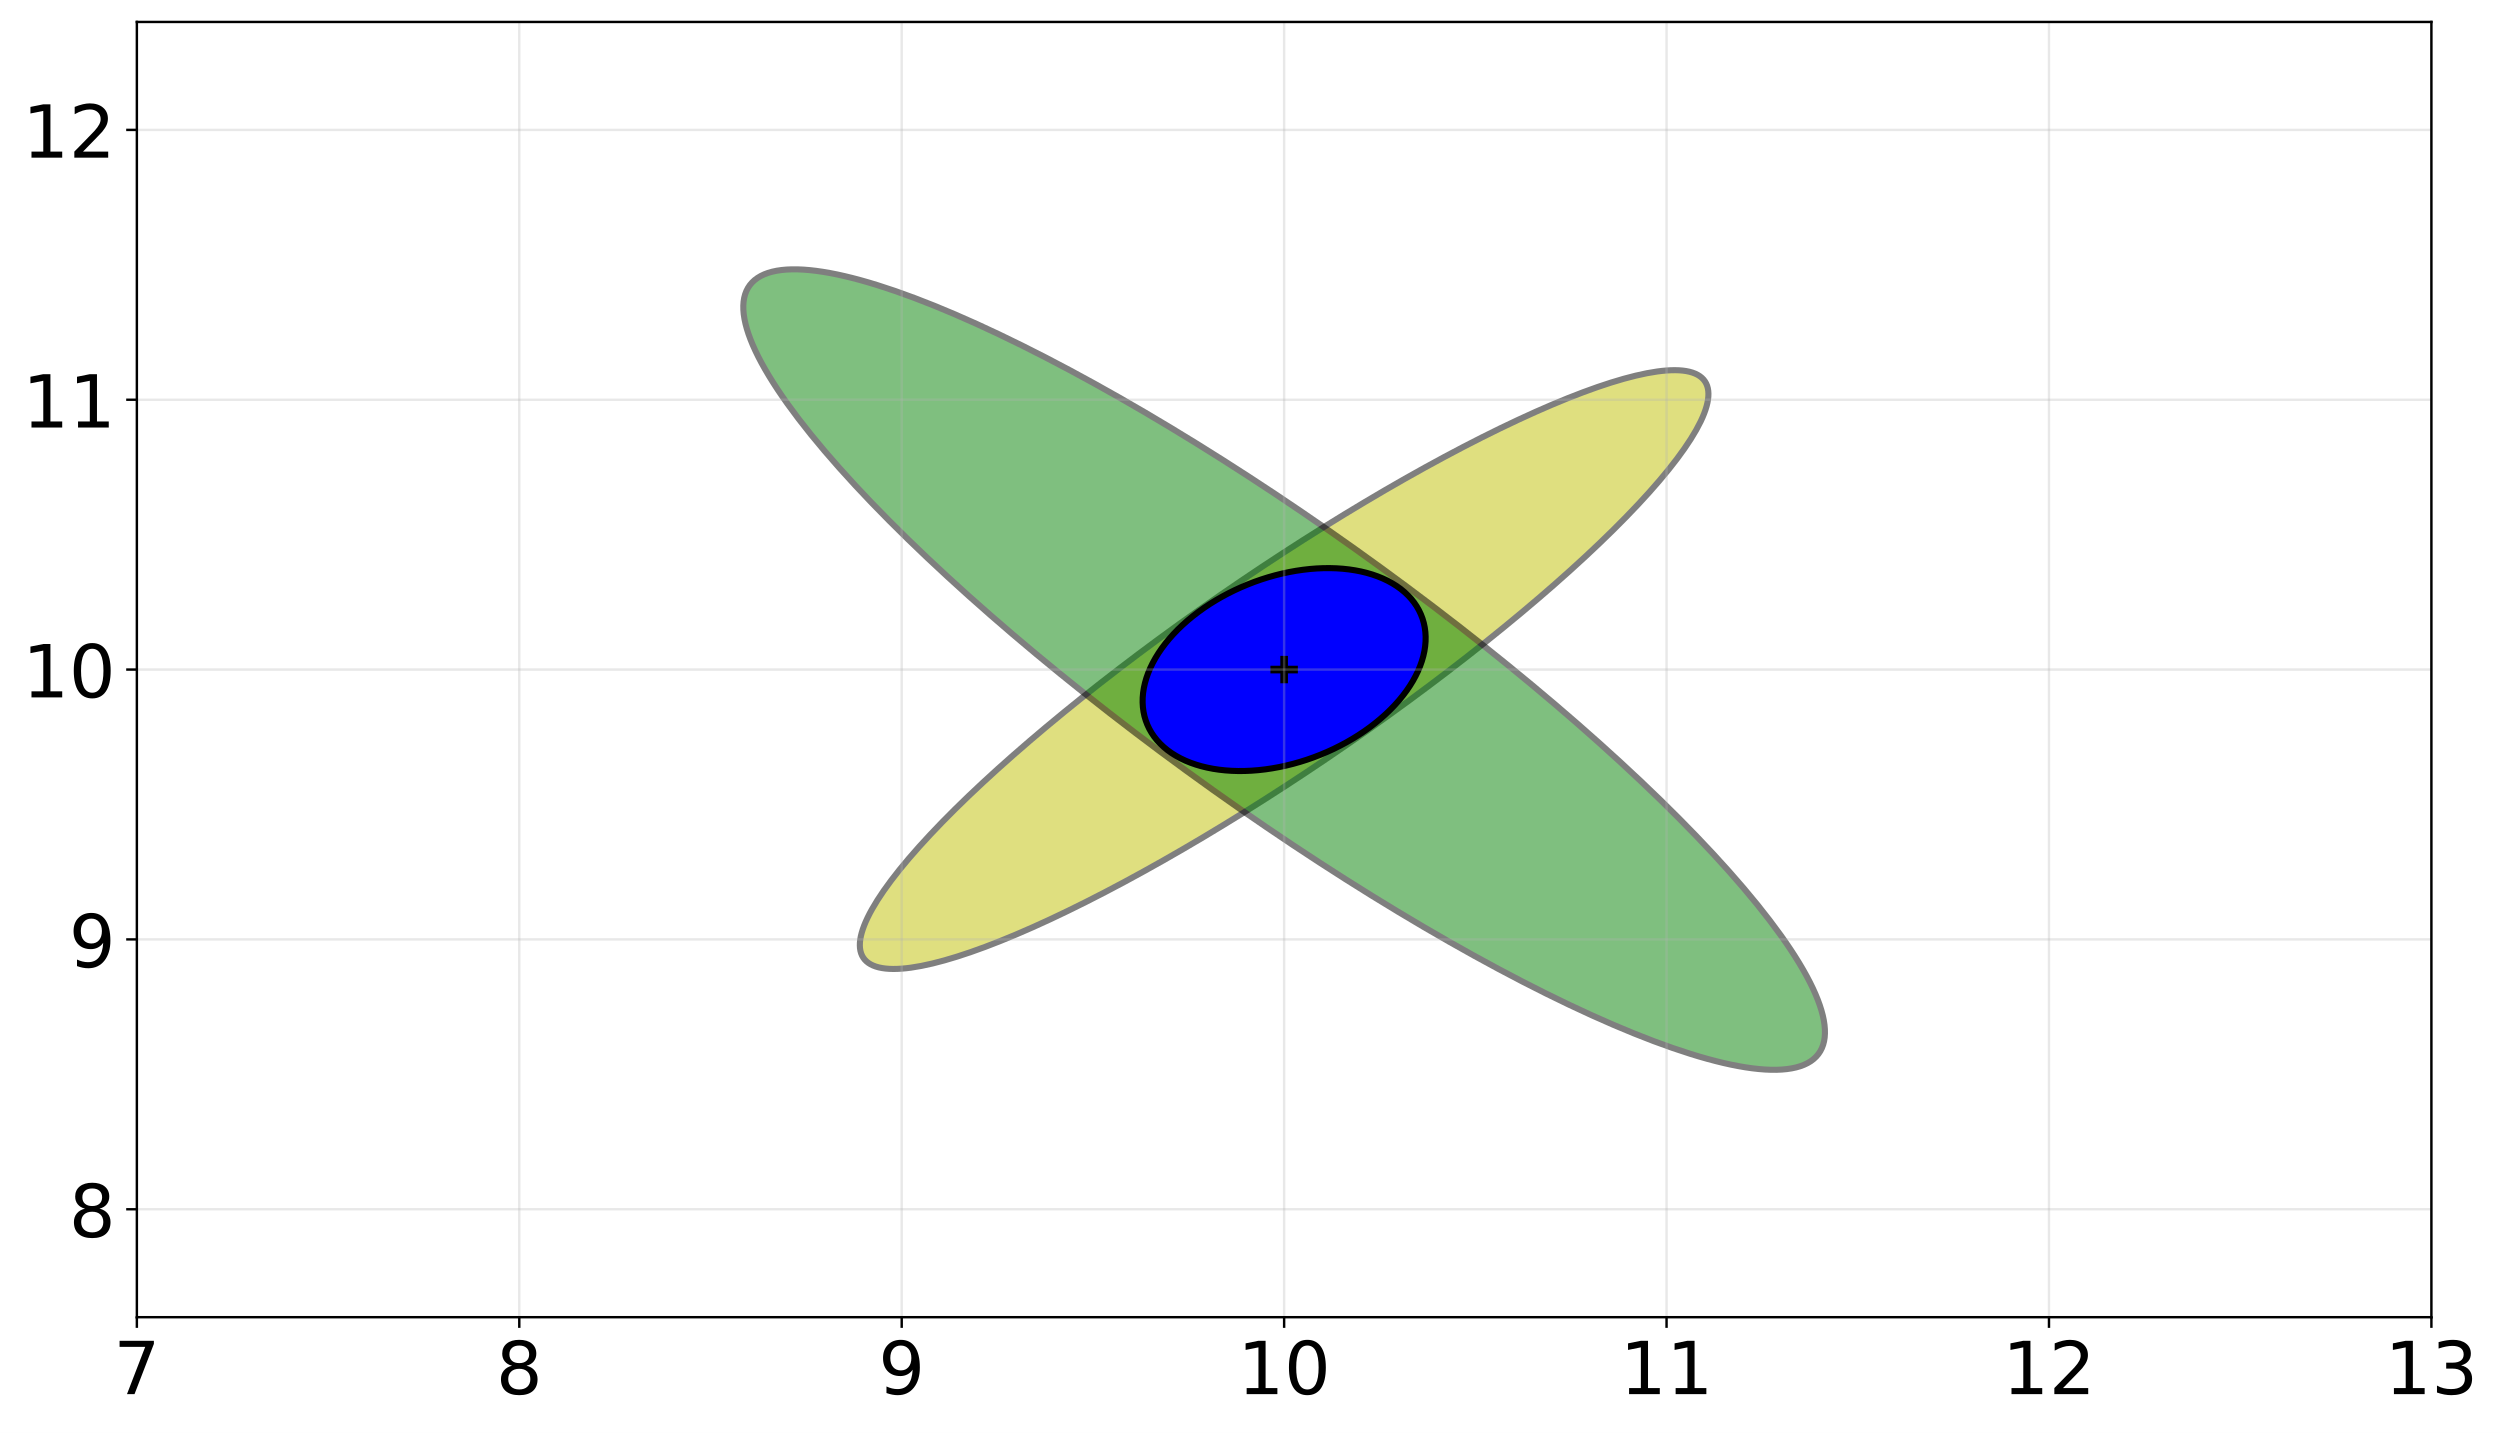
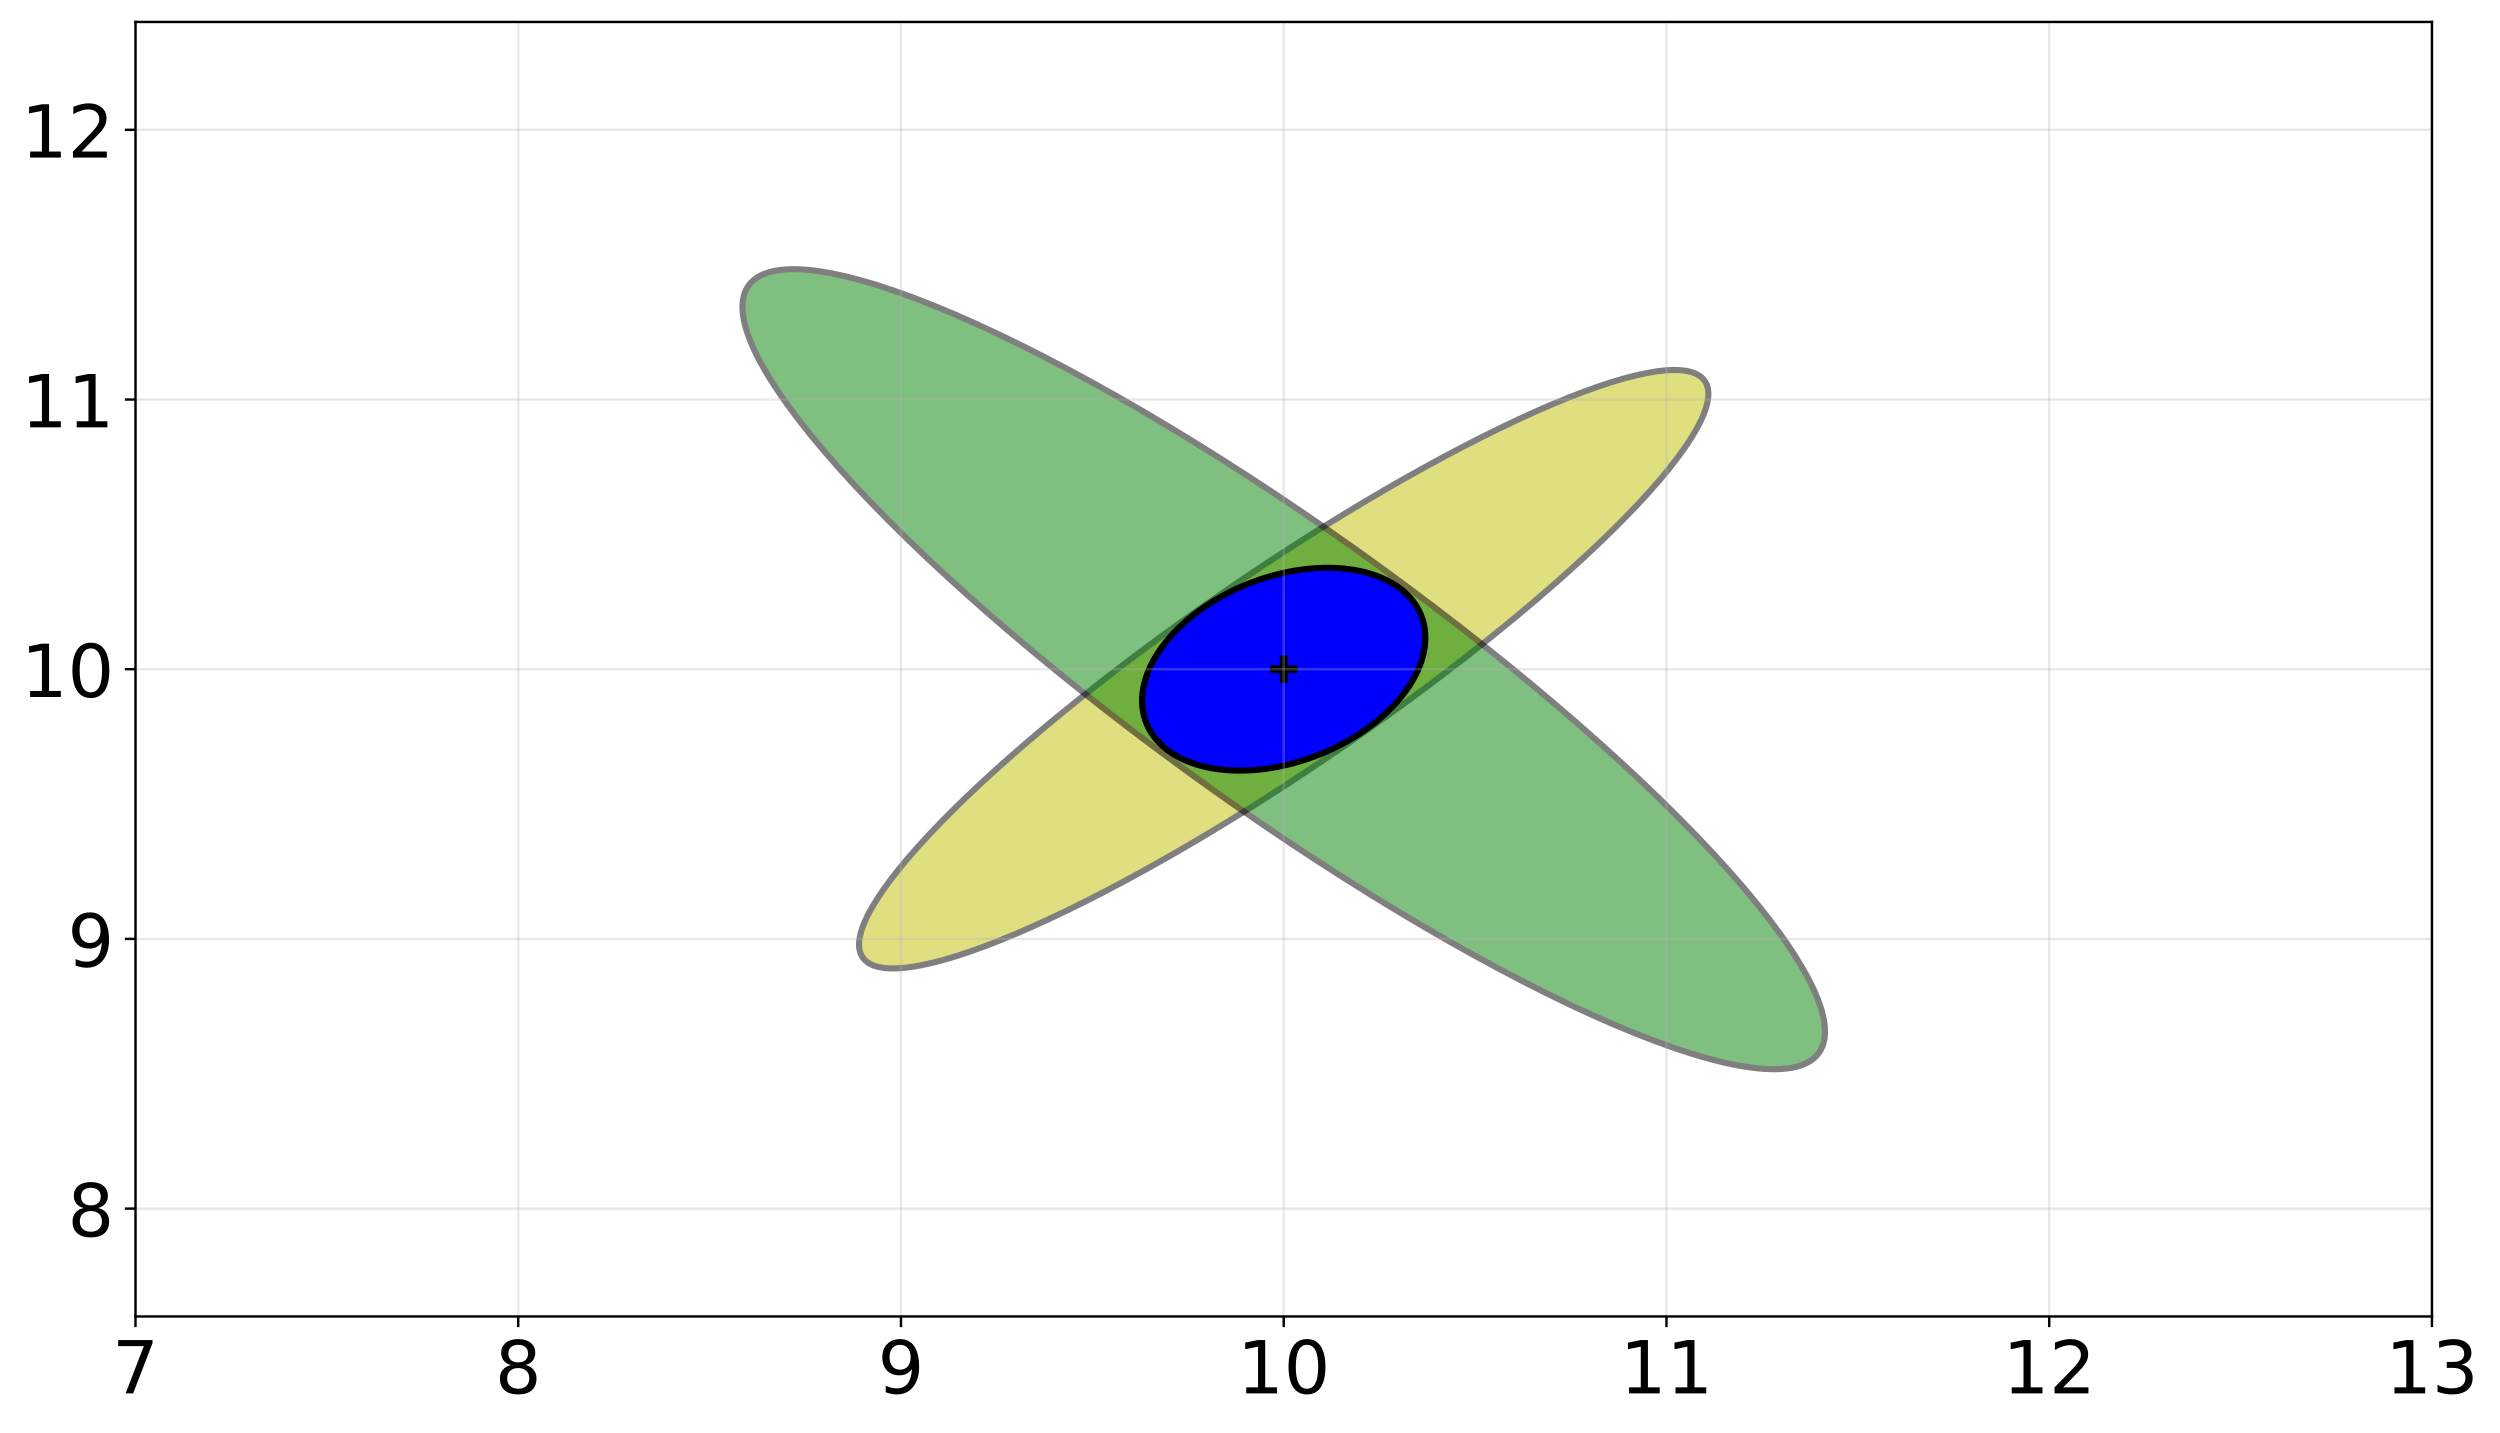
<svg xmlns="http://www.w3.org/2000/svg" xmlns:xlink="http://www.w3.org/1999/xlink" width="820pt" height="470pt" viewBox="0 0 820 470" version="1.1">
  <defs>
    <style type="text/css">*{stroke-linejoin: round; stroke-linecap: butt}</style>
  </defs>
  <g id="figure_1">
    <g id="patch_1">
      <path d="M 0 470  L 820 470  L 820 0  L 0 0  z " style="fill: #ffffff" />
    </g>
    <g id="axes_1">
      <g id="patch_2">
-         <path d="M 44.89 432.04  L 797.5 432.04  L 797.5 7.2  L 44.89 7.2  z " style="fill: #ffffff" />
+         <path d="M 44.44 431.8  L 797.68 431.8  L 797.68 7.2  L 44.44 7.2  z " style="fill: #ffffff" />
      </g>
      <g id="patch_3">
-         <path d="M 393.378 199.992  C 357.214 225.509 325.458 252.053 305.103 273.778  C 284.747 295.502 277.456 310.633 284.833 315.839  C 292.21 321.044 313.654 315.899 344.442 301.536  C 375.23 287.173 412.849 264.766 449.012 239.248  C 485.176 213.731 516.932 187.187 537.287 165.462  C 557.643 143.738 564.934 128.607 557.557 123.401  C 550.18 118.196 528.736 123.341 497.948 137.704  C 467.16 152.067 429.541 174.474 393.378 199.992  z " clip-path="url(#p0d865d5e58)" style="fill: #bfbf00; opacity: 0.5; stroke: #000000; stroke-width: 2; stroke-linejoin: miter" />
+         <path d="M 393.219 199.883  C 357.025 225.386 325.243 251.915 304.87 273.627  C 284.498 295.339 277.2 310.462 284.584 315.664  C 291.967 320.867 313.429 315.725 344.243 301.37  C 375.057 287.015 412.707 264.62 448.901 239.117  C 485.095 213.614 516.877 187.085 537.25 165.373  C 557.622 143.661 564.92 128.538 557.536 123.336  C 550.153 118.133 528.691 123.275 497.877 137.63  C 467.063 151.985 429.413 174.38 393.219 199.883  z " clip-path="url(#p85ba9b2280)" style="fill: #bfbf00; opacity: 0.5; stroke: #000000; stroke-width: 2; stroke-linejoin: miter" />
      </g>
      <g id="PathCollection_1">
        <defs>
-           <path id="m4907cd88cd" d="M -4.5 0  L 4.5 0  M 0 4.5  L 0 -4.5  " style="stroke: #000000; stroke-width: 2.5" />
+           <path id="m37ba463078" d="M -4.5 0  L 4.5 0  M 0 4.5  L 0 -4.5  " style="stroke: #000000; stroke-width: 2.5" />
        </defs>
-         <g clip-path="url(#p0d865d5e58)">
-           <use xlink:href="#m4907cd88cd" x="421.195" y="219.62" style="stroke: #000000; stroke-width: 2.5" />
+         <g clip-path="url(#p85ba9b2280)">
+           <use xlink:href="#m37ba463078" x="421.06" y="219.5" style="stroke: #000000; stroke-width: 2.5" />
        </g>
      </g>
      <g id="patch_4">
-         <path d="M 461.622 192.556  C 415.815 158.489 367.618 128.663 327.647 109.649  C 287.675 90.634 259.192 83.983 248.471 91.161  C 237.75 98.338 245.665 118.758 270.475 147.923  C 295.284 177.087 334.961 212.616 380.768 246.684  C 426.575 280.751 474.772 310.577 514.743 329.591  C 554.715 348.606 583.198 355.257 593.919 348.079  C 604.64 340.902 596.725 320.482 571.915 291.317  C 547.106 262.153 507.429 226.624 461.622 192.556  z " clip-path="url(#p0d865d5e58)" style="fill: #008000; opacity: 0.5; stroke: #000000; stroke-width: 2; stroke-linejoin: miter" />
+         <path d="M 461.52 192.452  C 415.675 158.403 367.438 128.595 327.433 109.591  C 287.428 90.587 258.922 83.94 248.191 91.113  C 237.461 98.287 245.384 118.695 270.214 147.843  C 295.044 176.991 334.754 212.5 380.6 246.548  C 426.445 280.597 474.682 310.405 514.687 329.409  C 554.692 348.413 583.198 355.06 593.929 347.887  C 604.659 340.713 596.736 320.305 571.906 291.157  C 547.076 262.009 507.366 226.5 461.52 192.452  z " clip-path="url(#p85ba9b2280)" style="fill: #008000; opacity: 0.5; stroke: #000000; stroke-width: 2; stroke-linejoin: miter" />
      </g>
      <g id="PathCollection_2">
-         <g clip-path="url(#p0d865d5e58)">
-           <use xlink:href="#m4907cd88cd" x="421.195" y="219.62" style="stroke: #000000; stroke-width: 2.5" />
+         <g clip-path="url(#p85ba9b2280)">
+           <use xlink:href="#m37ba463078" x="421.06" y="219.5" style="stroke: #000000; stroke-width: 2.5" />
        </g>
      </g>
      <g id="patch_5">
-         <path d="M 393.027 200.738  C 383.242 208.006 376.825 216.966 375.188 225.646  C 373.552 234.326 376.83 242.016 384.3 247.024  C 391.77 252.031 402.823 253.947 415.024 252.349  C 427.225 250.751 439.579 245.77 449.363 238.502  C 459.148 231.234 465.565 222.274 467.202 213.594  C 468.838 204.914 465.56 197.224 458.09 192.216  C 450.62 187.209 439.567 185.293 427.366 186.891  C 415.165 188.489 402.811 193.47 393.027 200.738  z " clip-path="url(#p0d865d5e58)" style="fill: #0000ff; stroke: #000000; stroke-width: 2; stroke-linejoin: miter" />
+         <path d="M 392.868 200.629  C 383.075 207.892 376.653 216.847 375.015 225.522  C 373.377 234.197 376.658 241.883 384.134 246.888  C 391.611 251.893 402.673 253.808 414.884 252.21  C 427.095 250.613 439.459 245.635 449.252 238.371  C 459.045 231.108 465.467 222.153 467.105 213.478  C 468.743 204.803 465.462 197.117 457.986 192.112  C 450.509 187.107 439.447 185.192 427.236 186.79  C 415.025 188.387 402.661 193.365 392.868 200.629  z " clip-path="url(#p85ba9b2280)" style="fill: #0000ff; stroke: #000000; stroke-width: 2; stroke-linejoin: miter" />
      </g>
      <g id="PathCollection_3">
-         <g clip-path="url(#p0d865d5e58)">
-           <use xlink:href="#m4907cd88cd" x="421.195" y="219.62" style="stroke: #000000; stroke-width: 2.5" />
+         <g clip-path="url(#p85ba9b2280)">
+           <use xlink:href="#m37ba463078" x="421.06" y="219.5" style="stroke: #000000; stroke-width: 2.5" />
        </g>
      </g>
      <g id="matplotlib.axis_1">
        <g id="xtick_1">
          <g id="line2d_1">
-             <path d="M 44.89 432.04  L 44.89 7.2  " clip-path="url(#p0d865d5e58)" style="fill: none; stroke: #b0b0b0; stroke-opacity: 0.3; stroke-width: 0.8; stroke-linecap: square" />
+             <path d="M 44.44 431.8  L 44.44 7.2  " clip-path="url(#p85ba9b2280)" style="fill: none; stroke: #b0b0b0; stroke-opacity: 0.3; stroke-width: 0.8; stroke-linecap: square" />
          </g>
          <g id="line2d_2">
            <defs>
-               <path id="mf60b9bd87d" d="M 0 0  L 0 3.5  " style="stroke: #000000; stroke-width: 0.8" />
+               <path id="mf8f5f96b29" d="M 0 0  L 0 3.5  " style="stroke: #000000; stroke-width: 0.8" />
            </defs>
            <g>
-               <use xlink:href="#mf60b9bd87d" x="44.89" y="432.04" style="stroke: #000000; stroke-width: 0.8" />
+               <use xlink:href="#mf8f5f96b29" x="44.44" y="431.8" style="stroke: #000000; stroke-width: 0.8" />
            </g>
          </g>
          <g id="text_1">
-             <g transform="translate(37.255 457.2763) scale(0.24 -0.24)">
-               <defs>
-                 <path id="DejaVuSans-37" d="M 525 4666  L 3525 4666  L 3525 4397  L 1831 0  L 1172 0  L 2766 4134  L 525 4134  L 525 4666  z " transform="scale(0.015625)" />
-               </defs>
-               <use xlink:href="#DejaVuSans-37" />
+             <g transform="translate(36.805 457.0344) scale(0.24 -0.24)">
+               <defs>
+                 <path id="DejaVuSans-1a" d="M 525 4666  L 3525 4666  L 3525 4397  L 1831 0  L 1172 0  L 2766 4134  L 525 4134  L 525 4666  z " transform="scale(0.015625)" />
+               </defs>
+               <use xlink:href="#DejaVuSans-1a" />
            </g>
          </g>
        </g>
        <g id="xtick_2">
          <g id="line2d_3">
-             <path d="M 170.325 432.04  L 170.325 7.2  " clip-path="url(#p0d865d5e58)" style="fill: none; stroke: #b0b0b0; stroke-opacity: 0.3; stroke-width: 0.8; stroke-linecap: square" />
+             <path d="M 169.98 431.8  L 169.98 7.2  " clip-path="url(#p85ba9b2280)" style="fill: none; stroke: #b0b0b0; stroke-opacity: 0.3; stroke-width: 0.8; stroke-linecap: square" />
          </g>
          <g id="line2d_4">
            <g>
-               <use xlink:href="#mf60b9bd87d" x="170.325" y="432.04" style="stroke: #000000; stroke-width: 0.8" />
+               <use xlink:href="#mf8f5f96b29" x="169.98" y="431.8" style="stroke: #000000; stroke-width: 0.8" />
            </g>
          </g>
          <g id="text_2">
-             <g transform="translate(162.69 457.2763) scale(0.24 -0.24)">
-               <defs>
-                 <path id="DejaVuSans-38" d="M 2034 2216  Q 1584 2216 1326 1975  Q 1069 1734 1069 1313  Q 1069 891 1326 650  Q 1584 409 2034 409  Q 2484 409 2743 651  Q 3003 894 3003 1313  Q 3003 1734 2745 1975  Q 2488 2216 2034 2216  z M 1403 2484  Q 997 2584 770 2862  Q 544 3141 544 3541  Q 544 4100 942 4425  Q 1341 4750 2034 4750  Q 2731 4750 3128 4425  Q 3525 4100 3525 3541  Q 3525 3141 3298 2862  Q 3072 2584 2669 2484  Q 3125 2378 3379 2068  Q 3634 1759 3634 1313  Q 3634 634 3220 271  Q 2806 -91 2034 -91  Q 1263 -91 848 271  Q 434 634 434 1313  Q 434 1759 690 2068  Q 947 2378 1403 2484  z M 1172 3481  Q 1172 3119 1398 2916  Q 1625 2713 2034 2713  Q 2441 2713 2670 2916  Q 2900 3119 2900 3481  Q 2900 3844 2670 4047  Q 2441 4250 2034 4250  Q 1625 4250 1398 4047  Q 1172 3844 1172 3481  z " transform="scale(0.015625)" />
-               </defs>
-               <use xlink:href="#DejaVuSans-38" />
+             <g transform="translate(162.345 457.0344) scale(0.24 -0.24)">
+               <defs>
+                 <path id="DejaVuSans-1b" d="M 2034 2216  Q 1584 2216 1326 1975  Q 1069 1734 1069 1313  Q 1069 891 1326 650  Q 1584 409 2034 409  Q 2484 409 2743 651  Q 3003 894 3003 1313  Q 3003 1734 2745 1975  Q 2488 2216 2034 2216  z M 1403 2484  Q 997 2584 770 2862  Q 544 3141 544 3541  Q 544 4100 942 4425  Q 1341 4750 2034 4750  Q 2731 4750 3128 4425  Q 3525 4100 3525 3541  Q 3525 3141 3298 2862  Q 3072 2584 2669 2484  Q 3125 2378 3379 2068  Q 3634 1759 3634 1313  Q 3634 634 3220 271  Q 2806 -91 2034 -91  Q 1263 -91 848 271  Q 434 634 434 1313  Q 434 1759 690 2068  Q 947 2378 1403 2484  z M 1172 3481  Q 1172 3119 1398 2916  Q 1625 2713 2034 2713  Q 2441 2713 2670 2916  Q 2900 3119 2900 3481  Q 2900 3844 2670 4047  Q 2441 4250 2034 4250  Q 1625 4250 1398 4047  Q 1172 3844 1172 3481  z " transform="scale(0.015625)" />
+               </defs>
+               <use xlink:href="#DejaVuSans-1b" />
            </g>
          </g>
        </g>
        <g id="xtick_3">
          <g id="line2d_5">
-             <path d="M 295.76 432.04  L 295.76 7.2  " clip-path="url(#p0d865d5e58)" style="fill: none; stroke: #b0b0b0; stroke-opacity: 0.3; stroke-width: 0.8; stroke-linecap: square" />
+             <path d="M 295.52 431.8  L 295.52 7.2  " clip-path="url(#p85ba9b2280)" style="fill: none; stroke: #b0b0b0; stroke-opacity: 0.3; stroke-width: 0.8; stroke-linecap: square" />
          </g>
          <g id="line2d_6">
            <g>
-               <use xlink:href="#mf60b9bd87d" x="295.76" y="432.04" style="stroke: #000000; stroke-width: 0.8" />
+               <use xlink:href="#mf8f5f96b29" x="295.52" y="431.8" style="stroke: #000000; stroke-width: 0.8" />
            </g>
          </g>
          <g id="text_3">
-             <g transform="translate(288.125 457.2763) scale(0.24 -0.24)">
-               <defs>
-                 <path id="DejaVuSans-39" d="M 703 97  L 703 672  Q 941 559 1184 500  Q 1428 441 1663 441  Q 2288 441 2617 861  Q 2947 1281 2994 2138  Q 2813 1869 2534 1725  Q 2256 1581 1919 1581  Q 1219 1581 811 2004  Q 403 2428 403 3163  Q 403 3881 828 4315  Q 1253 4750 1959 4750  Q 2769 4750 3195 4129  Q 3622 3509 3622 2328  Q 3622 1225 3098 567  Q 2575 -91 1691 -91  Q 1453 -91 1209 -44  Q 966 3 703 97  z M 1959 2075  Q 2384 2075 2632 2365  Q 2881 2656 2881 3163  Q 2881 3666 2632 3958  Q 2384 4250 1959 4250  Q 1534 4250 1286 3958  Q 1038 3666 1038 3163  Q 1038 2656 1286 2365  Q 1534 2075 1959 2075  z " transform="scale(0.015625)" />
-               </defs>
-               <use xlink:href="#DejaVuSans-39" />
+             <g transform="translate(287.885 457.0344) scale(0.24 -0.24)">
+               <defs>
+                 <path id="DejaVuSans-1c" d="M 703 97  L 703 672  Q 941 559 1184 500  Q 1428 441 1663 441  Q 2288 441 2617 861  Q 2947 1281 2994 2138  Q 2813 1869 2534 1725  Q 2256 1581 1919 1581  Q 1219 1581 811 2004  Q 403 2428 403 3163  Q 403 3881 828 4315  Q 1253 4750 1959 4750  Q 2769 4750 3195 4129  Q 3622 3509 3622 2328  Q 3622 1225 3098 567  Q 2575 -91 1691 -91  Q 1453 -91 1209 -44  Q 966 3 703 97  z M 1959 2075  Q 2384 2075 2632 2365  Q 2881 2656 2881 3163  Q 2881 3666 2632 3958  Q 2384 4250 1959 4250  Q 1534 4250 1286 3958  Q 1038 3666 1038 3163  Q 1038 2656 1286 2365  Q 1534 2075 1959 2075  z " transform="scale(0.015625)" />
+               </defs>
+               <use xlink:href="#DejaVuSans-1c" />
            </g>
          </g>
        </g>
        <g id="xtick_4">
          <g id="line2d_7">
-             <path d="M 421.195 432.04  L 421.195 7.2  " clip-path="url(#p0d865d5e58)" style="fill: none; stroke: #b0b0b0; stroke-opacity: 0.3; stroke-width: 0.8; stroke-linecap: square" />
+             <path d="M 421.06 431.8  L 421.06 7.2  " clip-path="url(#p85ba9b2280)" style="fill: none; stroke: #b0b0b0; stroke-opacity: 0.3; stroke-width: 0.8; stroke-linecap: square" />
          </g>
          <g id="line2d_8">
            <g>
-               <use xlink:href="#mf60b9bd87d" x="421.195" y="432.04" style="stroke: #000000; stroke-width: 0.8" />
+               <use xlink:href="#mf8f5f96b29" x="421.06" y="431.8" style="stroke: #000000; stroke-width: 0.8" />
            </g>
          </g>
          <g id="text_4">
-             <g transform="translate(405.925 457.2763) scale(0.24 -0.24)">
-               <defs>
-                 <path id="DejaVuSans-31" d="M 794 531  L 1825 531  L 1825 4091  L 703 3866  L 703 4441  L 1819 4666  L 2450 4666  L 2450 531  L 3481 531  L 3481 0  L 794 0  L 794 531  z " transform="scale(0.015625)" />
-                 <path id="DejaVuSans-30" d="M 2034 4250  Q 1547 4250 1301 3770  Q 1056 3291 1056 2328  Q 1056 1369 1301 889  Q 1547 409 2034 409  Q 2525 409 2770 889  Q 3016 1369 3016 2328  Q 3016 3291 2770 3770  Q 2525 4250 2034 4250  z M 2034 4750  Q 2819 4750 3233 4129  Q 3647 3509 3647 2328  Q 3647 1150 3233 529  Q 2819 -91 2034 -91  Q 1250 -91 836 529  Q 422 1150 422 2328  Q 422 3509 836 4129  Q 1250 4750 2034 4750  z " transform="scale(0.015625)" />
-               </defs>
-               <use xlink:href="#DejaVuSans-31" />
-               <use xlink:href="#DejaVuSans-30" transform="translate(63.62305 0)" />
+             <g transform="translate(405.79 457.0344) scale(0.24 -0.24)">
+               <defs>
+                 <path id="DejaVuSans-14" d="M 794 531  L 1825 531  L 1825 4091  L 703 3866  L 703 4441  L 1819 4666  L 2450 4666  L 2450 531  L 3481 531  L 3481 0  L 794 0  L 794 531  z " transform="scale(0.015625)" />
+                 <path id="DejaVuSans-13" d="M 2034 4250  Q 1547 4250 1301 3770  Q 1056 3291 1056 2328  Q 1056 1369 1301 889  Q 1547 409 2034 409  Q 2525 409 2770 889  Q 3016 1369 3016 2328  Q 3016 3291 2770 3770  Q 2525 4250 2034 4250  z M 2034 4750  Q 2819 4750 3233 4129  Q 3647 3509 3647 2328  Q 3647 1150 3233 529  Q 2819 -91 2034 -91  Q 1250 -91 836 529  Q 422 1150 422 2328  Q 422 3509 836 4129  Q 1250 4750 2034 4750  z " transform="scale(0.015625)" />
+               </defs>
+               <use xlink:href="#DejaVuSans-14" />
+               <use xlink:href="#DejaVuSans-13" transform="translate(63.625 0)" />
            </g>
          </g>
        </g>
        <g id="xtick_5">
          <g id="line2d_9">
-             <path d="M 546.63 432.04  L 546.63 7.2  " clip-path="url(#p0d865d5e58)" style="fill: none; stroke: #b0b0b0; stroke-opacity: 0.3; stroke-width: 0.8; stroke-linecap: square" />
+             <path d="M 546.6 431.8  L 546.6 7.2  " clip-path="url(#p85ba9b2280)" style="fill: none; stroke: #b0b0b0; stroke-opacity: 0.3; stroke-width: 0.8; stroke-linecap: square" />
          </g>
          <g id="line2d_10">
            <g>
-               <use xlink:href="#mf60b9bd87d" x="546.63" y="432.04" style="stroke: #000000; stroke-width: 0.8" />
+               <use xlink:href="#mf8f5f96b29" x="546.6" y="431.8" style="stroke: #000000; stroke-width: 0.8" />
            </g>
          </g>
          <g id="text_5">
-             <g transform="translate(531.36 457.2763) scale(0.24 -0.24)">
-               <use xlink:href="#DejaVuSans-31" />
-               <use xlink:href="#DejaVuSans-31" transform="translate(63.62305 0)" />
+             <g transform="translate(531.33 457.0344) scale(0.24 -0.24)">
+               <use xlink:href="#DejaVuSans-14" />
+               <use xlink:href="#DejaVuSans-14" transform="translate(63.625 0)" />
            </g>
          </g>
        </g>
        <g id="xtick_6">
          <g id="line2d_11">
-             <path d="M 672.065 432.04  L 672.065 7.2  " clip-path="url(#p0d865d5e58)" style="fill: none; stroke: #b0b0b0; stroke-opacity: 0.3; stroke-width: 0.8; stroke-linecap: square" />
+             <path d="M 672.14 431.8  L 672.14 7.2  " clip-path="url(#p85ba9b2280)" style="fill: none; stroke: #b0b0b0; stroke-opacity: 0.3; stroke-width: 0.8; stroke-linecap: square" />
          </g>
          <g id="line2d_12">
            <g>
-               <use xlink:href="#mf60b9bd87d" x="672.065" y="432.04" style="stroke: #000000; stroke-width: 0.8" />
+               <use xlink:href="#mf8f5f96b29" x="672.14" y="431.8" style="stroke: #000000; stroke-width: 0.8" />
            </g>
          </g>
          <g id="text_6">
-             <g transform="translate(656.795 457.2763) scale(0.24 -0.24)">
-               <defs>
-                 <path id="DejaVuSans-32" d="M 1228 531  L 3431 531  L 3431 0  L 469 0  L 469 531  Q 828 903 1448 1529  Q 2069 2156 2228 2338  Q 2531 2678 2651 2914  Q 2772 3150 2772 3378  Q 2772 3750 2511 3984  Q 2250 4219 1831 4219  Q 1534 4219 1204 4116  Q 875 4013 500 3803  L 500 4441  Q 881 4594 1212 4672  Q 1544 4750 1819 4750  Q 2544 4750 2975 4387  Q 3406 4025 3406 3419  Q 3406 3131 3298 2873  Q 3191 2616 2906 2266  Q 2828 2175 2409 1742  Q 1991 1309 1228 531  z " transform="scale(0.015625)" />
-               </defs>
-               <use xlink:href="#DejaVuSans-31" />
-               <use xlink:href="#DejaVuSans-32" transform="translate(63.62305 0)" />
+             <g transform="translate(656.87 457.0344) scale(0.24 -0.24)">
+               <defs>
+                 <path id="DejaVuSans-15" d="M 1228 531  L 3431 531  L 3431 0  L 469 0  L 469 531  Q 828 903 1448 1529  Q 2069 2156 2228 2338  Q 2531 2678 2651 2914  Q 2772 3150 2772 3378  Q 2772 3750 2511 3984  Q 2250 4219 1831 4219  Q 1534 4219 1204 4116  Q 875 4013 500 3803  L 500 4441  Q 881 4594 1212 4672  Q 1544 4750 1819 4750  Q 2544 4750 2975 4387  Q 3406 4025 3406 3419  Q 3406 3131 3298 2873  Q 3191 2616 2906 2266  Q 2828 2175 2409 1742  Q 1991 1309 1228 531  z " transform="scale(0.015625)" />
+               </defs>
+               <use xlink:href="#DejaVuSans-14" />
+               <use xlink:href="#DejaVuSans-15" transform="translate(63.625 0)" />
            </g>
          </g>
        </g>
        <g id="xtick_7">
          <g id="line2d_13">
-             <path d="M 797.5 432.04  L 797.5 7.2  " clip-path="url(#p0d865d5e58)" style="fill: none; stroke: #b0b0b0; stroke-opacity: 0.3; stroke-width: 0.8; stroke-linecap: square" />
+             <path d="M 797.68 431.8  L 797.68 7.2  " clip-path="url(#p85ba9b2280)" style="fill: none; stroke: #b0b0b0; stroke-opacity: 0.3; stroke-width: 0.8; stroke-linecap: square" />
          </g>
          <g id="line2d_14">
            <g>
-               <use xlink:href="#mf60b9bd87d" x="797.5" y="432.04" style="stroke: #000000; stroke-width: 0.8" />
+               <use xlink:href="#mf8f5f96b29" x="797.68" y="431.8" style="stroke: #000000; stroke-width: 0.8" />
            </g>
          </g>
          <g id="text_7">
-             <g transform="translate(782.23 457.2763) scale(0.24 -0.24)">
-               <defs>
-                 <path id="DejaVuSans-33" d="M 2597 2516  Q 3050 2419 3304 2112  Q 3559 1806 3559 1356  Q 3559 666 3084 287  Q 2609 -91 1734 -91  Q 1441 -91 1130 -33  Q 819 25 488 141  L 488 750  Q 750 597 1062 519  Q 1375 441 1716 441  Q 2309 441 2620 675  Q 2931 909 2931 1356  Q 2931 1769 2642 2001  Q 2353 2234 1838 2234  L 1294 2234  L 1294 2753  L 1863 2753  Q 2328 2753 2575 2939  Q 2822 3125 2822 3475  Q 2822 3834 2567 4026  Q 2313 4219 1838 4219  Q 1578 4219 1281 4162  Q 984 4106 628 3988  L 628 4550  Q 988 4650 1302 4700  Q 1616 4750 1894 4750  Q 2613 4750 3031 4423  Q 3450 4097 3450 3541  Q 3450 3153 3228 2886  Q 3006 2619 2597 2516  z " transform="scale(0.015625)" />
-               </defs>
-               <use xlink:href="#DejaVuSans-31" />
-               <use xlink:href="#DejaVuSans-33" transform="translate(63.62305 0)" />
+             <g transform="translate(782.41 457.0344) scale(0.24 -0.24)">
+               <defs>
+                 <path id="DejaVuSans-16" d="M 2597 2516  Q 3050 2419 3304 2112  Q 3559 1806 3559 1356  Q 3559 666 3084 287  Q 2609 -91 1734 -91  Q 1441 -91 1130 -33  Q 819 25 488 141  L 488 750  Q 750 597 1062 519  Q 1375 441 1716 441  Q 2309 441 2620 675  Q 2931 909 2931 1356  Q 2931 1769 2642 2001  Q 2353 2234 1838 2234  L 1294 2234  L 1294 2753  L 1863 2753  Q 2328 2753 2575 2939  Q 2822 3125 2822 3475  Q 2822 3834 2567 4026  Q 2313 4219 1838 4219  Q 1578 4219 1281 4162  Q 984 4106 628 3988  L 628 4550  Q 988 4650 1302 4700  Q 1616 4750 1894 4750  Q 2613 4750 3031 4423  Q 3450 4097 3450 3541  Q 3450 3153 3228 2886  Q 3006 2619 2597 2516  z " transform="scale(0.015625)" />
+               </defs>
+               <use xlink:href="#DejaVuSans-14" />
+               <use xlink:href="#DejaVuSans-16" transform="translate(63.625 0)" />
            </g>
          </g>
        </g>
      </g>
      <g id="matplotlib.axis_2">
        <g id="ytick_1">
          <g id="line2d_15">
-             <path d="M 44.89 396.637  L 797.5 396.637  " clip-path="url(#p0d865d5e58)" style="fill: none; stroke: #b0b0b0; stroke-opacity: 0.3; stroke-width: 0.8; stroke-linecap: square" />
+             <path d="M 44.44 396.417  L 797.68 396.417  " clip-path="url(#p85ba9b2280)" style="fill: none; stroke: #b0b0b0; stroke-opacity: 0.3; stroke-width: 0.8; stroke-linecap: square" />
          </g>
          <g id="line2d_16">
            <defs>
-               <path id="m9eaf0e4390" d="M 0 0  L -3.5 0  " style="stroke: #000000; stroke-width: 0.8" />
+               <path id="mb7a080b2cb" d="M 0 0  L -3.5 0  " style="stroke: #000000; stroke-width: 0.8" />
            </defs>
            <g>
-               <use xlink:href="#m9eaf0e4390" x="44.89" y="396.637" style="stroke: #000000; stroke-width: 0.8" />
+               <use xlink:href="#mb7a080b2cb" x="44.44" y="396.417" style="stroke: #000000; stroke-width: 0.8" />
            </g>
          </g>
          <g id="text_8">
-             <g transform="translate(22.62 405.7548) scale(0.24 -0.24)">
-               <use xlink:href="#DejaVuSans-38" />
+             <g transform="translate(22.17 405.5339) scale(0.24 -0.24)">
+               <use xlink:href="#DejaVuSans-1b" />
            </g>
          </g>
        </g>
        <g id="ytick_2">
          <g id="line2d_17">
-             <path d="M 44.89 308.128  L 797.5 308.128  " clip-path="url(#p0d865d5e58)" style="fill: none; stroke: #b0b0b0; stroke-opacity: 0.3; stroke-width: 0.8; stroke-linecap: square" />
+             <path d="M 44.44 307.958  L 797.68 307.958  " clip-path="url(#p85ba9b2280)" style="fill: none; stroke: #b0b0b0; stroke-opacity: 0.3; stroke-width: 0.8; stroke-linecap: square" />
          </g>
          <g id="line2d_18">
            <g>
-               <use xlink:href="#m9eaf0e4390" x="44.89" y="308.128" style="stroke: #000000; stroke-width: 0.8" />
+               <use xlink:href="#mb7a080b2cb" x="44.44" y="307.958" style="stroke: #000000; stroke-width: 0.8" />
            </g>
          </g>
          <g id="text_9">
-             <g transform="translate(22.62 317.2465) scale(0.24 -0.24)">
-               <use xlink:href="#DejaVuSans-39" />
+             <g transform="translate(22.17 317.0755) scale(0.24 -0.24)">
+               <use xlink:href="#DejaVuSans-1c" />
            </g>
          </g>
        </g>
        <g id="ytick_3">
          <g id="line2d_19">
-             <path d="M 44.89 219.62  L 797.5 219.62  " clip-path="url(#p0d865d5e58)" style="fill: none; stroke: #b0b0b0; stroke-opacity: 0.3; stroke-width: 0.8; stroke-linecap: square" />
+             <path d="M 44.44 219.5  L 797.68 219.5  " clip-path="url(#p85ba9b2280)" style="fill: none; stroke: #b0b0b0; stroke-opacity: 0.3; stroke-width: 0.8; stroke-linecap: square" />
          </g>
          <g id="line2d_20">
            <g>
-               <use xlink:href="#m9eaf0e4390" x="44.89" y="219.62" style="stroke: #000000; stroke-width: 0.8" />
+               <use xlink:href="#mb7a080b2cb" x="44.44" y="219.5" style="stroke: #000000; stroke-width: 0.8" />
            </g>
          </g>
          <g id="text_10">
-             <g transform="translate(7.35 228.7381) scale(0.24 -0.24)">
-               <use xlink:href="#DejaVuSans-31" />
-               <use xlink:href="#DejaVuSans-30" transform="translate(63.62305 0)" />
+             <g transform="translate(6.9 228.6172) scale(0.24 -0.24)">
+               <use xlink:href="#DejaVuSans-14" />
+               <use xlink:href="#DejaVuSans-13" transform="translate(63.625 0)" />
            </g>
          </g>
        </g>
        <g id="ytick_4">
          <g id="line2d_21">
-             <path d="M 44.89 131.112  L 797.5 131.112  " clip-path="url(#p0d865d5e58)" style="fill: none; stroke: #b0b0b0; stroke-opacity: 0.3; stroke-width: 0.8; stroke-linecap: square" />
+             <path d="M 44.44 131.042  L 797.68 131.042  " clip-path="url(#p85ba9b2280)" style="fill: none; stroke: #b0b0b0; stroke-opacity: 0.3; stroke-width: 0.8; stroke-linecap: square" />
          </g>
          <g id="line2d_22">
            <g>
-               <use xlink:href="#m9eaf0e4390" x="44.89" y="131.112" style="stroke: #000000; stroke-width: 0.8" />
+               <use xlink:href="#mb7a080b2cb" x="44.44" y="131.042" style="stroke: #000000; stroke-width: 0.8" />
            </g>
          </g>
          <g id="text_11">
-             <g transform="translate(7.35 140.2298) scale(0.24 -0.24)">
-               <use xlink:href="#DejaVuSans-31" />
-               <use xlink:href="#DejaVuSans-31" transform="translate(63.62305 0)" />
+             <g transform="translate(6.9 140.1589) scale(0.24 -0.24)">
+               <use xlink:href="#DejaVuSans-14" />
+               <use xlink:href="#DejaVuSans-14" transform="translate(63.625 0)" />
            </g>
          </g>
        </g>
        <g id="ytick_5">
          <g id="line2d_23">
-             <path d="M 44.89 42.603  L 797.5 42.603  " clip-path="url(#p0d865d5e58)" style="fill: none; stroke: #b0b0b0; stroke-opacity: 0.3; stroke-width: 0.8; stroke-linecap: square" />
+             <path d="M 44.44 42.583  L 797.68 42.583  " clip-path="url(#p85ba9b2280)" style="fill: none; stroke: #b0b0b0; stroke-opacity: 0.3; stroke-width: 0.8; stroke-linecap: square" />
          </g>
          <g id="line2d_24">
            <g>
-               <use xlink:href="#m9eaf0e4390" x="44.89" y="42.603" style="stroke: #000000; stroke-width: 0.8" />
+               <use xlink:href="#mb7a080b2cb" x="44.44" y="42.583" style="stroke: #000000; stroke-width: 0.8" />
            </g>
          </g>
          <g id="text_12">
-             <g transform="translate(7.35 51.72146) scale(0.24 -0.24)">
-               <use xlink:href="#DejaVuSans-31" />
-               <use xlink:href="#DejaVuSans-32" transform="translate(63.62305 0)" />
+             <g transform="translate(6.9 51.70052) scale(0.24 -0.24)">
+               <use xlink:href="#DejaVuSans-14" />
+               <use xlink:href="#DejaVuSans-15" transform="translate(63.625 0)" />
            </g>
          </g>
        </g>
      </g>
      <g id="patch_6">
-         <path d="M 44.89 432.04  L 44.89 7.2  " style="fill: none; stroke: #000000; stroke-width: 0.8; stroke-linejoin: miter; stroke-linecap: square" />
+         <path d="M 44.44 431.8  L 44.44 7.2  " style="fill: none; stroke: #000000; stroke-width: 0.8; stroke-linejoin: miter; stroke-linecap: square" />
      </g>
      <g id="patch_7">
-         <path d="M 797.5 432.04  L 797.5 7.2  " style="fill: none; stroke: #000000; stroke-width: 0.8; stroke-linejoin: miter; stroke-linecap: square" />
+         <path d="M 797.68 431.8  L 797.68 7.2  " style="fill: none; stroke: #000000; stroke-width: 0.8; stroke-linejoin: miter; stroke-linecap: square" />
      </g>
      <g id="patch_8">
-         <path d="M 44.89 432.04  L 797.5 432.04  " style="fill: none; stroke: #000000; stroke-width: 0.8; stroke-linejoin: miter; stroke-linecap: square" />
+         <path d="M 44.44 431.8  L 797.68 431.8  " style="fill: none; stroke: #000000; stroke-width: 0.8; stroke-linejoin: miter; stroke-linecap: square" />
      </g>
      <g id="patch_9">
-         <path d="M 44.89 7.2  L 797.5 7.2  " style="fill: none; stroke: #000000; stroke-width: 0.8; stroke-linejoin: miter; stroke-linecap: square" />
+         <path d="M 44.44 7.2  L 797.68 7.2  " style="fill: none; stroke: #000000; stroke-width: 0.8; stroke-linejoin: miter; stroke-linecap: square" />
      </g>
    </g>
  </g>
  <defs>
-     <clipPath id="p0d865d5e58">
-       <rect x="44.89" y="7.2" width="752.61" height="424.84" />
+     <clipPath id="p85ba9b2280">
+       <rect x="44.44" y="7.2" width="753.24" height="424.6" />
    </clipPath>
  </defs>
</svg>
